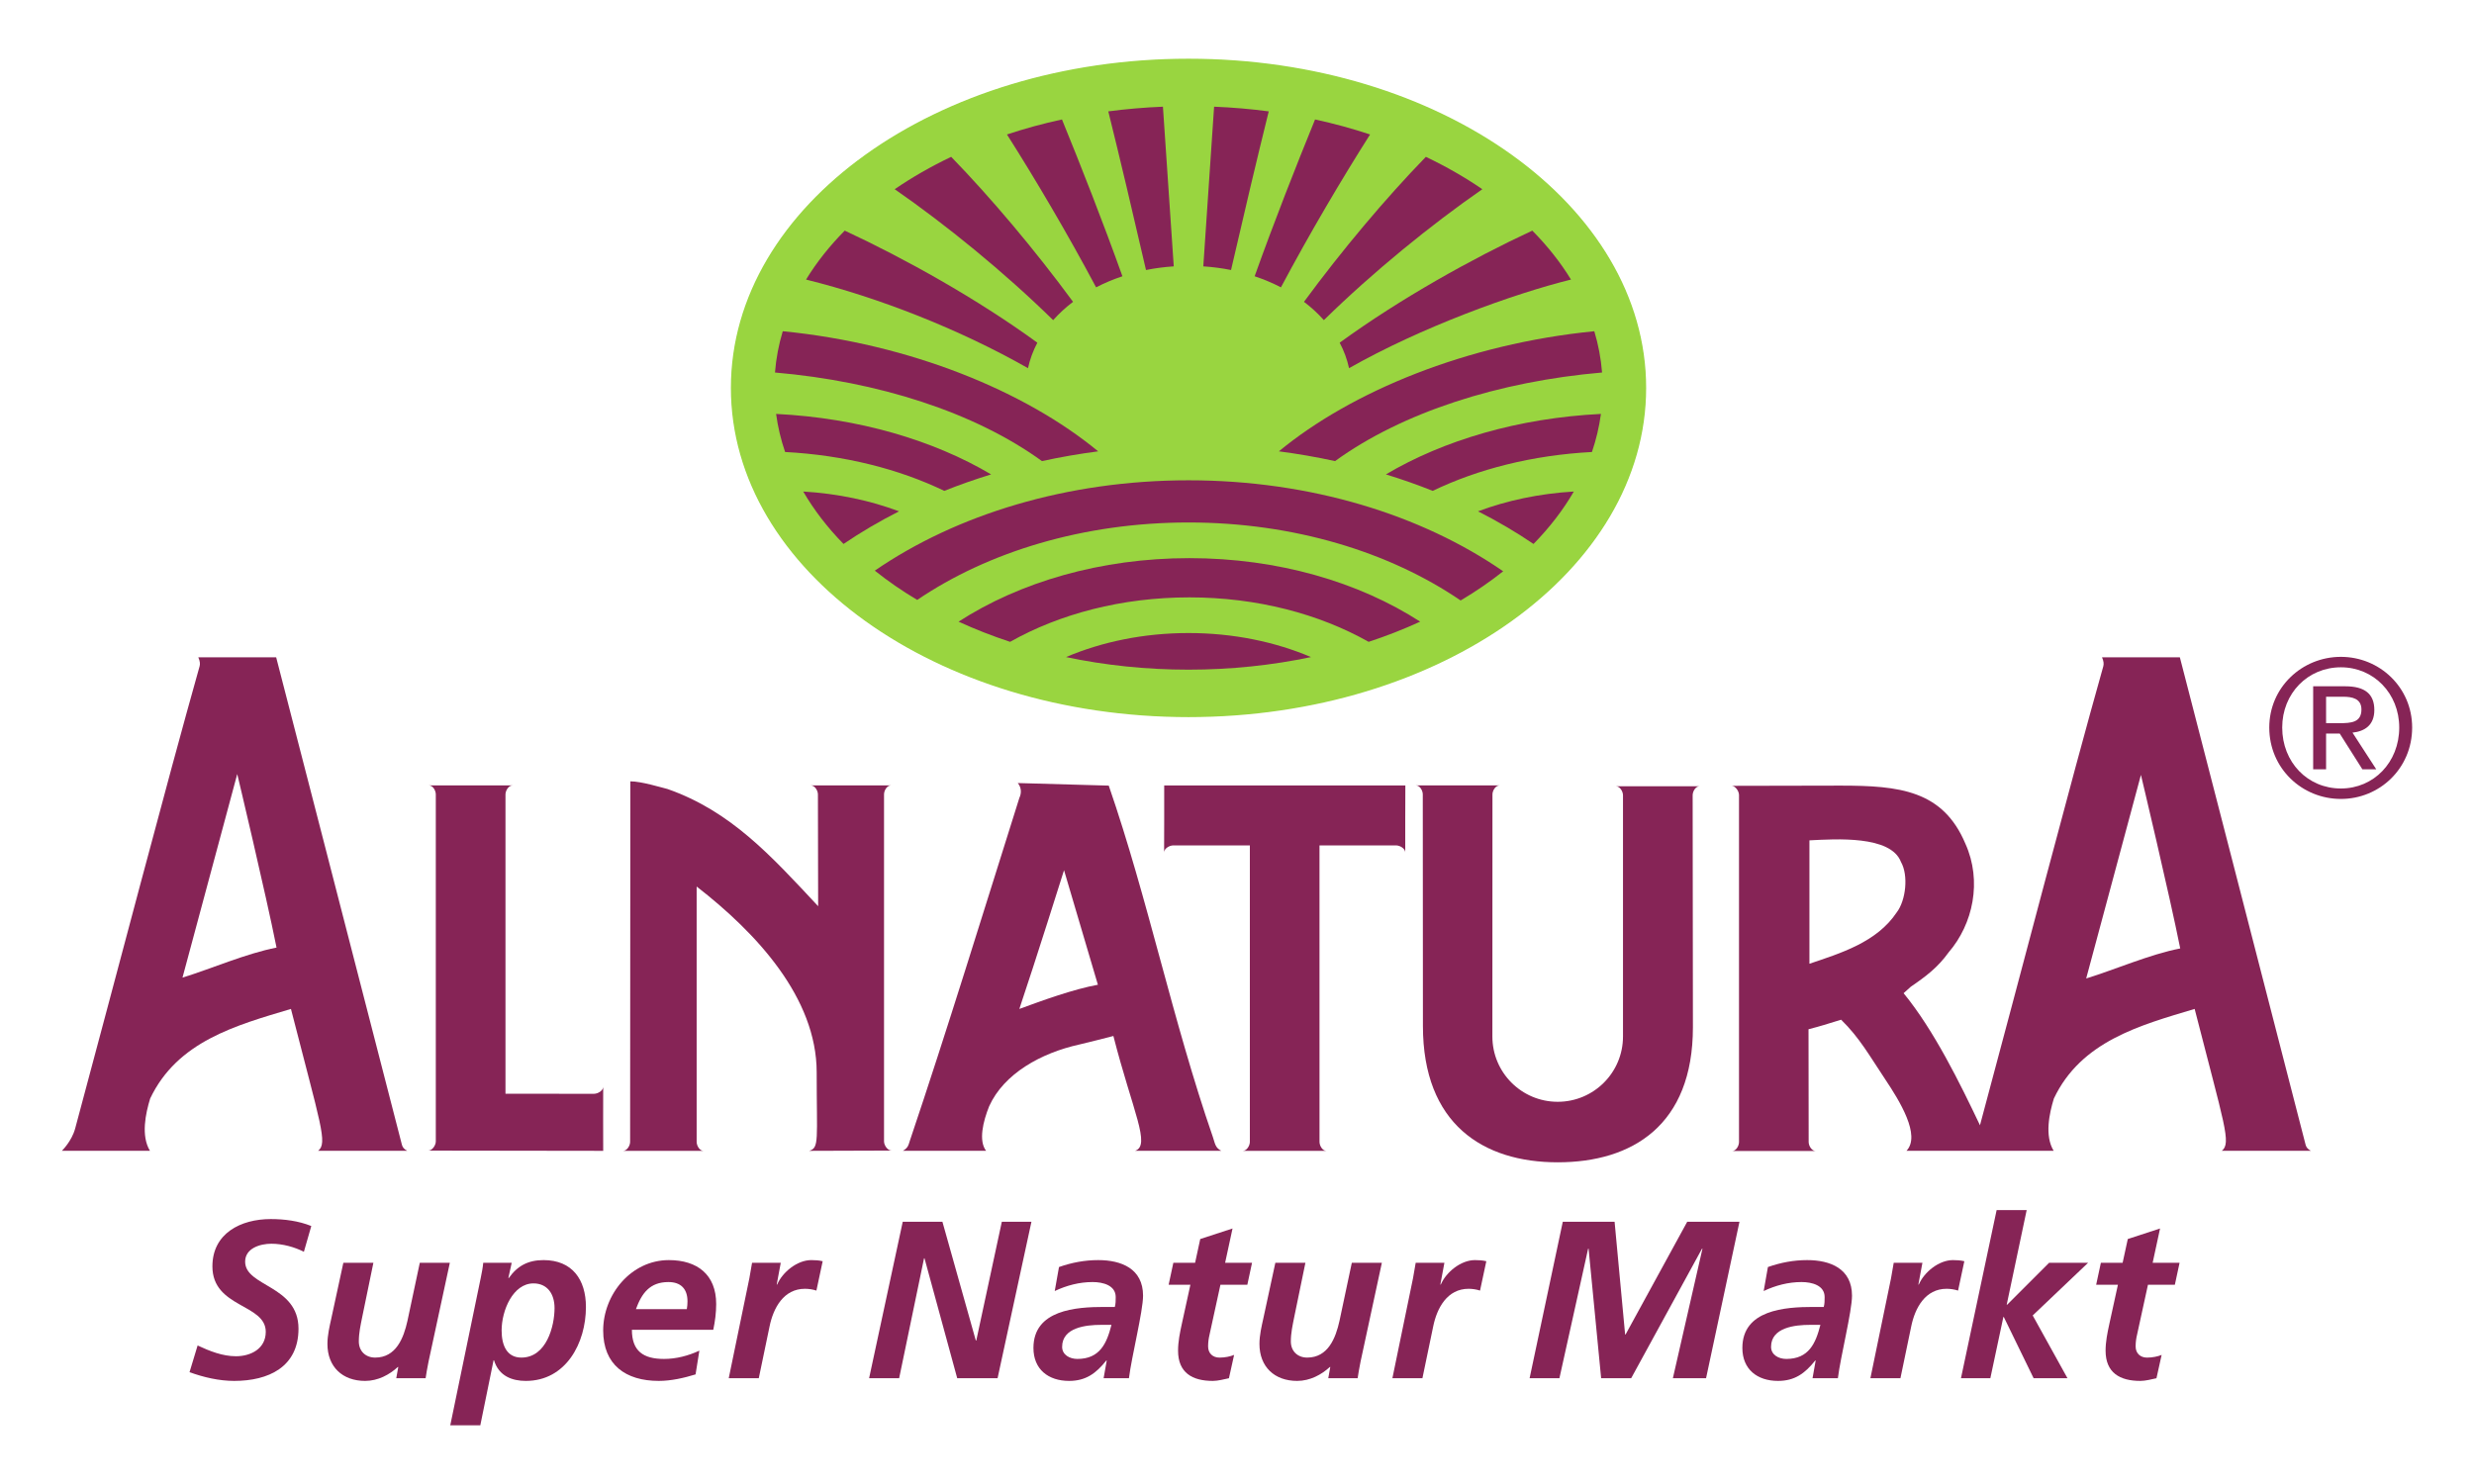
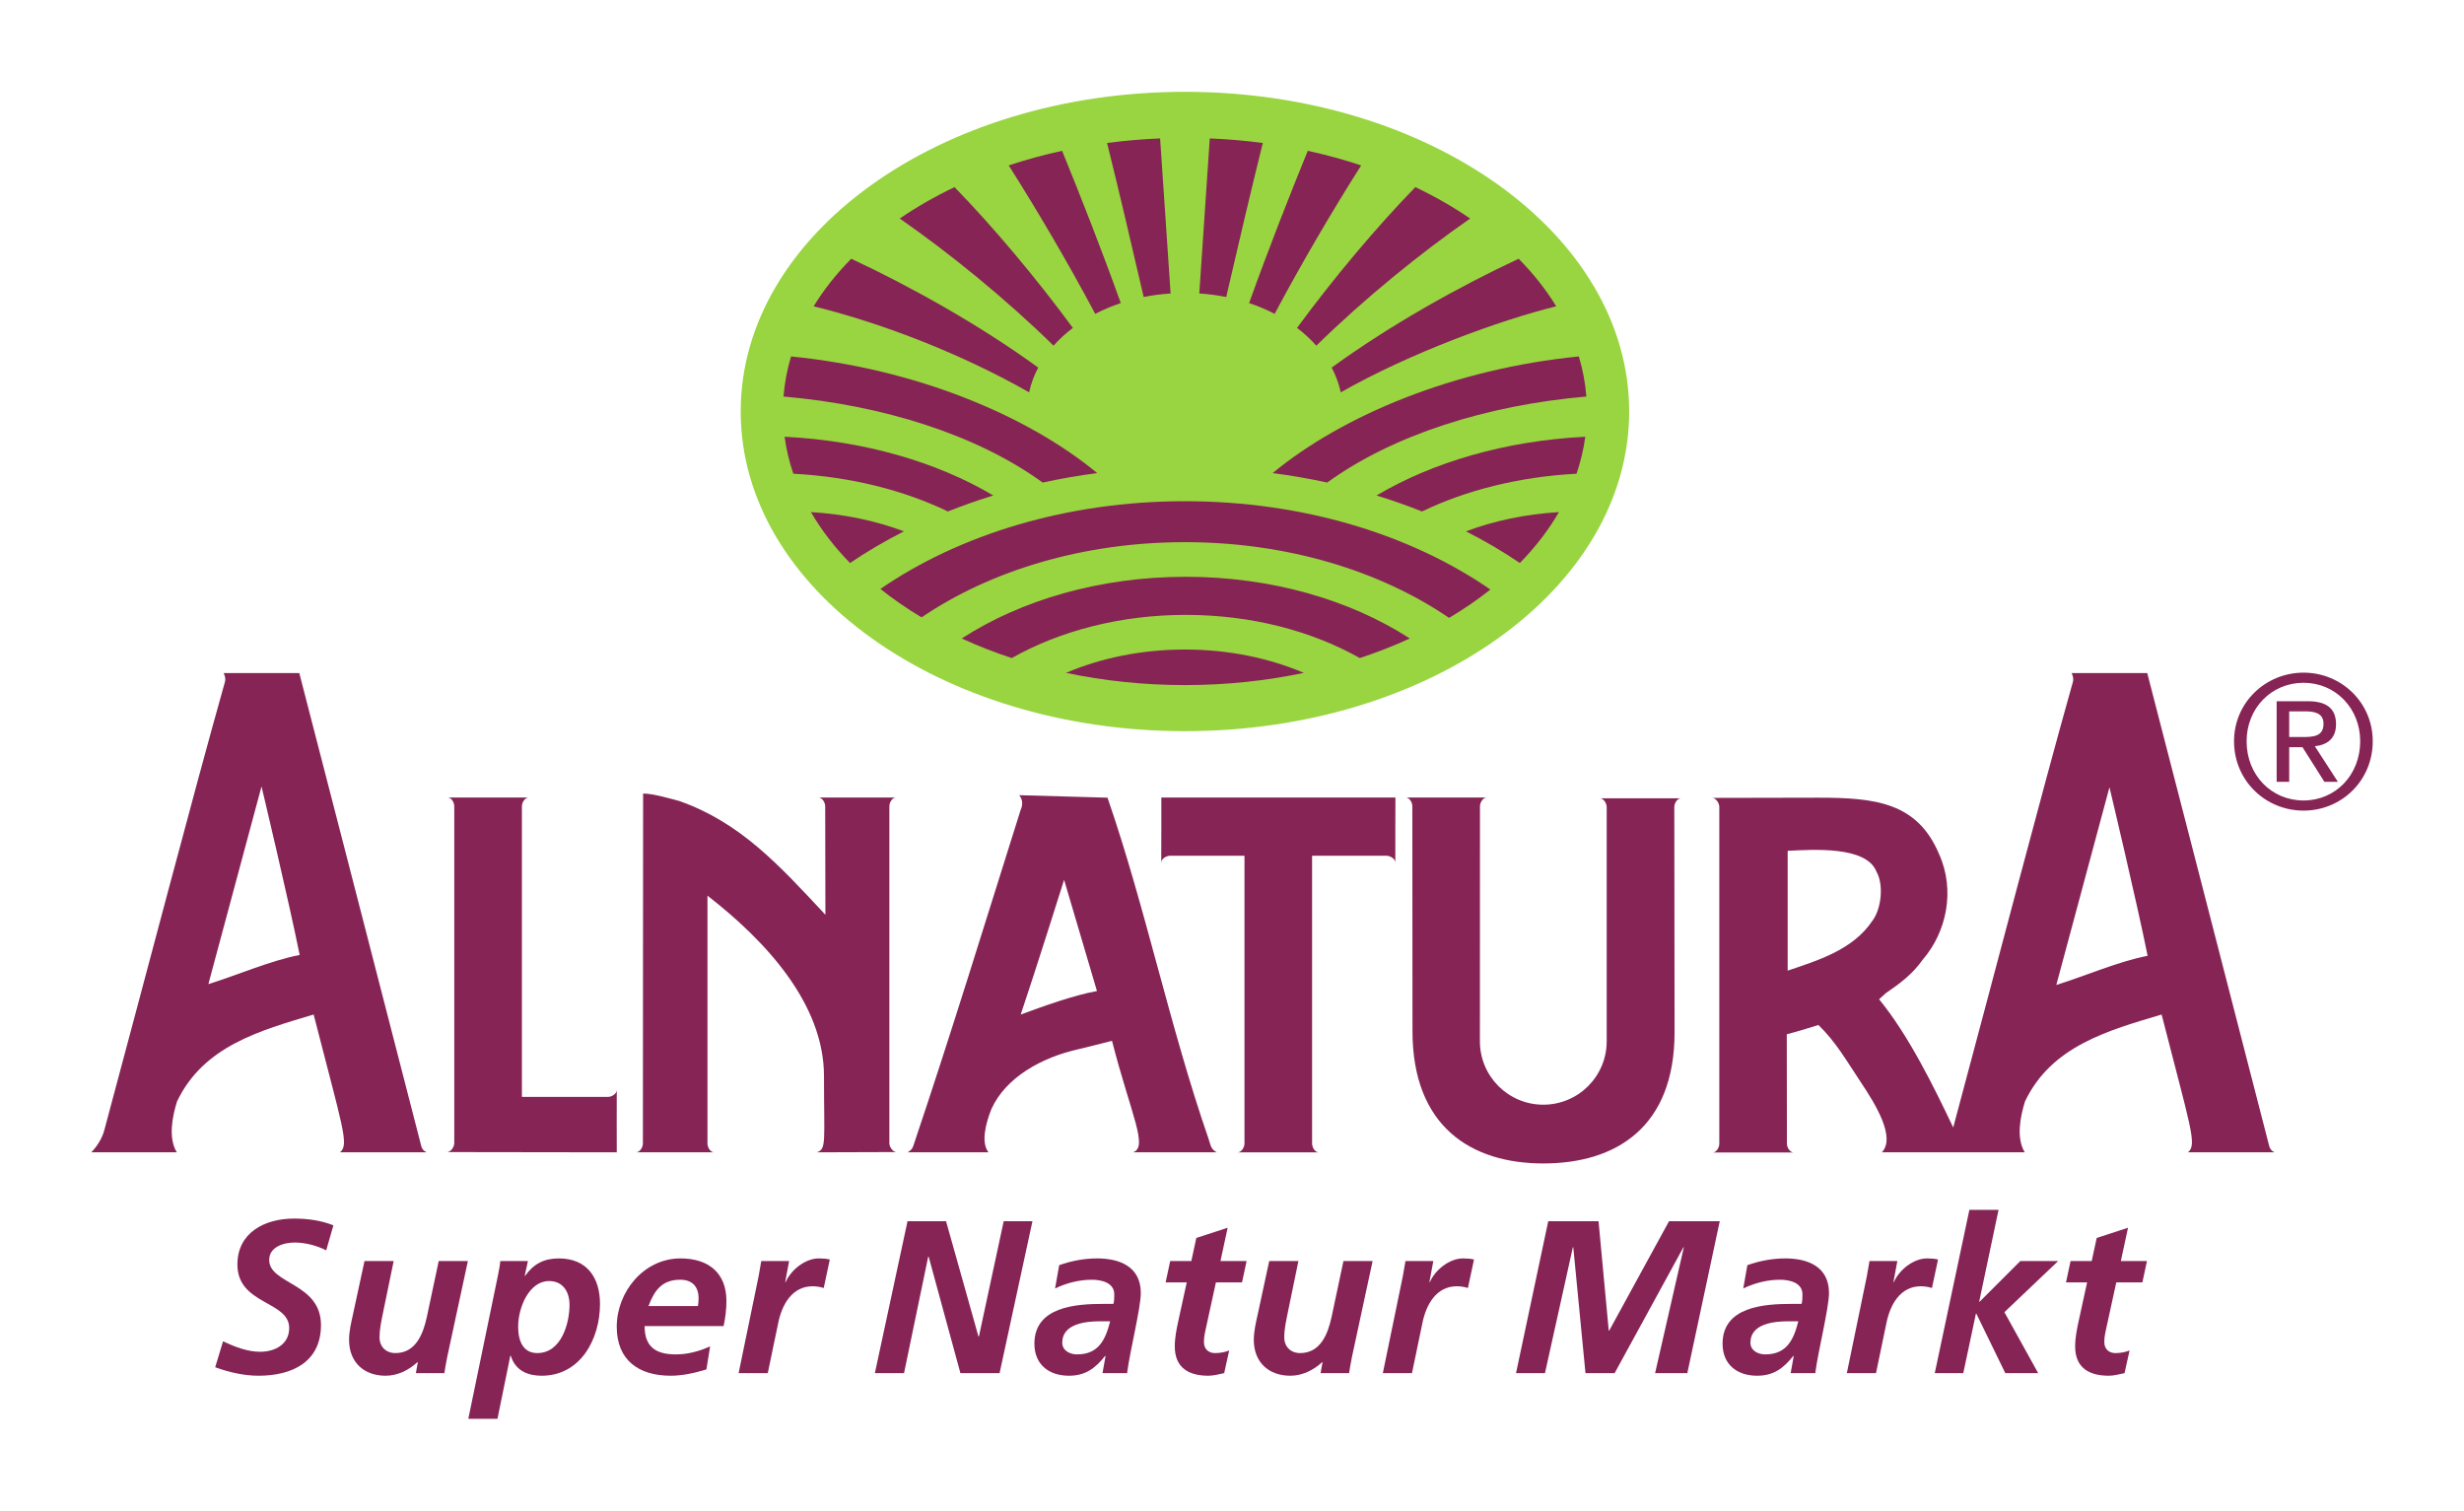
- <svg xmlns="http://www.w3.org/2000/svg" version="1.1" width="400" height="240" id="svg7740" xml:space="preserve">
+ <svg xmlns="http://www.w3.org/2000/svg" version="1.1" id="svg7740" xml:space="preserve" viewBox="-5.200 -5.800 410.400 251.600" width="410.400" height="251.600" preserveAspectRatio="xMidYMid meet">
  <defs id="defs7744">
    <linearGradient x1="-128" y1="0" x2="128" y2="0" id="linearGradient7780" gradientUnits="userSpaceOnUse" gradientTransform="matrix(0,1.6521,1.170502,0,446.462,210.469)">
      <stop id="stop7782" style="stop-color:#ffffff;stop-opacity:1" offset="0" />
      <stop id="stop7784" style="stop-color:#ffffff;stop-opacity:1" offset="1" />
    </linearGradient>
  </defs>
  <g transform="matrix(1.25,0,0,-1.25,0,240)" id="g7750">
    <g transform="matrix(2.639806,0,0,2.639806,-237.7923,-868.9353)" id="g10294">
      <g transform="translate(126.097,382.887)" id="g10072">
        <path d="M 0,0 C 0,8.798 9.947,15.929 22.217,15.929 34.488,15.929 44.435,8.798 44.435,0 44.435,-8.798 34.488,-15.929 22.217,-15.929 9.947,-15.929 0,-8.798 0,0" id="path10074" style="fill:#99d540;fill-opacity:1;fill-rule:nonzero;stroke:none" />
      </g>
      <g transform="translate(126.097,382.887)" id="g10076">
        <path d="M 0,0 C 0,8.798 9.947,15.929 22.217,15.929 34.488,15.929 44.435,8.798 44.435,0 44.435,-8.798 34.488,-15.929 22.217,-15.929 9.947,-15.929 0,-8.798 0,0 z" id="path10078" style="fill:none;stroke:#99d540;stroke-width:0.411;stroke-linecap:butt;stroke-linejoin:miter;stroke-miterlimit:3.864;stroke-opacity:1;stroke-dasharray:none" />
      </g>
      <g transform="translate(126.097,382.887)" id="g10080">
        <path d="M 0,0 C 0,8.798 9.947,15.929 22.217,15.929 34.488,15.929 44.435,8.798 44.435,0 44.435,-8.798 34.488,-15.929 22.217,-15.929 9.947,-15.929 0,-8.798 0,0" id="path10082" style="fill:#99d540;fill-opacity:1;fill-rule:nonzero;stroke:none" />
      </g>
      <g transform="translate(126.097,382.887)" id="g10084">
        <path d="M 0,0 C 0,8.798 9.947,15.929 22.217,15.929 34.488,15.929 44.435,8.798 44.435,0 44.435,-8.798 34.488,-15.929 22.217,-15.929 9.947,-15.929 0,-8.798 0,0 z" id="path10086" style="fill:none;stroke:#99d540;stroke-width:0.342;stroke-linecap:butt;stroke-linejoin:miter;stroke-miterlimit:4;stroke-opacity:1;stroke-dasharray:none" />
      </g>
      <g transform="translate(152.245,396.44)" id="g10088">
        <path d="m 0,0 c -0.57,-2.295 -1.221,-5.058 -1.847,-7.775 -0.439,0.089 -0.894,0.149 -1.359,0.179 L -2.677,0.23 C -1.767,0.193 -0.873,0.116 0,0" id="path10090" style="fill:#862456;fill-opacity:1;fill-rule:nonzero;stroke:none" />
      </g>
      <g transform="translate(157.21,395.308)" id="g10092">
        <path d="m 0,0 c -1.394,-2.194 -2.969,-4.865 -4.367,-7.492 -0.404,0.21 -0.835,0.392 -1.289,0.543 0.959,2.682 2.031,5.407 2.961,7.685 C -1.766,0.534 -0.865,0.288 0,0" id="path10094" style="fill:#862456;fill-opacity:1;fill-rule:nonzero;stroke:none" />
      </g>
      <g transform="translate(162.711,392.626)" id="g10096">
        <path d="m 0,0 c -2.491,-1.727 -5.353,-4.052 -7.765,-6.417 -0.286,0.323 -0.612,0.623 -0.974,0.897 1.864,2.537 4.021,5.099 5.972,7.106 C -1.777,1.113 -0.85,0.582 0,0" id="path10098" style="fill:#862456;fill-opacity:1;fill-rule:nonzero;stroke:none" />
      </g>
      <g transform="translate(167.055,388.197)" id="g10100">
        <path d="m 0,0 c -2.834,-0.7 -7.376,-2.352 -10.875,-4.343 -0.094,0.434 -0.249,0.852 -0.459,1.249 2.956,2.153 6.502,4.128 9.439,5.493 C -1.154,1.648 -0.517,0.846 0,0" id="path10102" style="fill:#862456;fill-opacity:1;fill-rule:nonzero;stroke:none" />
      </g>
      <g transform="translate(162.5,376.838)" id="g10104">
        <path d="M 0,0 C 1.409,0.529 2.999,0.87 4.694,0.971 4.167,0.063 3.503,-0.798 2.719,-1.599 1.868,-1.021 0.96,-0.487 0,0" id="path10106" style="fill:#862456;fill-opacity:1;fill-rule:nonzero;stroke:none" />
      </g>
      <g transform="translate(152.742,379.778)" id="g10108">
        <path d="M 0,0 C 3.541,2.925 9.183,5.268 15.455,5.887 15.653,5.229 15.781,4.553 15.835,3.864 10.793,3.428 6.056,1.919 2.753,-0.478 1.857,-0.282 0.938,-0.122 0,0" id="path10110" style="fill:#862456;fill-opacity:1;fill-rule:nonzero;stroke:none" />
      </g>
      <g transform="translate(168.522,381.612)" id="g10112">
        <path d="m 0,0 c -0.086,-0.636 -0.234,-1.259 -0.441,-1.866 -2.913,-0.154 -5.591,-0.839 -7.801,-1.905 -0.741,0.296 -1.507,0.566 -2.294,0.807 C -7.705,-1.287 -4.042,-0.201 0,0" id="path10114" style="fill:#862456;fill-opacity:1;fill-rule:nonzero;stroke:none" />
      </g>
      <g transform="translate(142.313,369.695)" id="g10116">
        <path d="M 0,0 C 1.757,0.748 3.81,1.178 6.001,1.178 8.193,1.178 10.245,0.748 12.002,0 10.106,-0.4 8.091,-0.617 6.001,-0.617 3.912,-0.617 1.896,-0.4 0,0" id="path10118" style="fill:#862456;fill-opacity:1;fill-rule:nonzero;stroke:none" />
      </g>
      <g transform="translate(137.047,371.431)" id="g10120">
        <path d="M 0,0 C 2.995,1.935 6.96,3.113 11.309,3.113 15.658,3.113 19.623,1.935 22.618,0 21.815,-0.369 20.972,-0.7 20.093,-0.989 17.675,0.376 14.625,1.19 11.309,1.19 7.993,1.19 4.943,0.376 2.525,-0.989 1.646,-0.7 0.803,-0.369 0,0" id="path10122" style="fill:#862456;fill-opacity:1;fill-rule:nonzero;stroke:none" />
      </g>
      <g transform="translate(132.943,373.931)" id="g10124">
        <path d="m 0,0 c 3.991,2.743 9.407,4.428 15.372,4.428 5.987,0 11.421,-1.698 15.417,-4.459 -0.643,-0.511 -1.34,-0.989 -2.084,-1.431 -3.47,2.369 -8.164,3.823 -13.333,3.823 -5.15,0 -9.829,-1.443 -13.294,-3.796 C 1.335,-0.992 0.641,-0.512 0,0" id="path10126" style="fill:#862456;fill-opacity:1;fill-rule:nonzero;stroke:none" />
      </g>
      <g transform="translate(144.384,396.44)" id="g10128">
        <path d="m 0,0 c 0.57,-2.295 1.221,-5.058 1.847,-7.775 0.44,0.089 0.894,0.149 1.36,0.179 L 2.677,0.23 C 1.767,0.193 0.874,0.116 0,0" id="path10130" style="fill:#862456;fill-opacity:1;fill-rule:nonzero;stroke:none" />
      </g>
      <g transform="translate(139.419,395.308)" id="g10132">
        <path d="m 0,0 c 1.393,-2.194 2.969,-4.865 4.367,-7.492 0.404,0.21 0.836,0.392 1.29,0.543 C 4.697,-4.267 3.625,-1.542 2.695,0.736 1.765,0.534 0.865,0.288 0,0" id="path10134" style="fill:#862456;fill-opacity:1;fill-rule:nonzero;stroke:none" />
      </g>
      <g transform="translate(133.918,392.626)" id="g10136">
        <path d="M 0,0 C 2.491,-1.727 5.353,-4.052 7.764,-6.417 8.051,-6.094 8.377,-5.794 8.739,-5.52 6.874,-2.983 4.718,-0.421 2.767,1.586 1.776,1.113 0.85,0.582 0,0" id="path10138" style="fill:#862456;fill-opacity:1;fill-rule:nonzero;stroke:none" />
      </g>
      <g transform="translate(129.574,388.197)" id="g10140">
        <path d="m 0,0 c 3.572,-0.882 7.545,-2.448 10.875,-4.343 0.094,0.434 0.249,0.852 0.459,1.249 C 8.378,-0.941 4.832,1.034 1.896,2.399 1.154,1.648 0.517,0.846 0,0" id="path10142" style="fill:#862456;fill-opacity:1;fill-rule:nonzero;stroke:none" />
      </g>
      <g transform="translate(134.13,376.838)" id="g10144">
        <path d="M 0,0 C -1.409,0.529 -2.999,0.87 -4.694,0.971 -4.167,0.063 -3.503,-0.798 -2.72,-1.599 -1.869,-1.021 -0.96,-0.487 0,0" id="path10146" style="fill:#862456;fill-opacity:1;fill-rule:nonzero;stroke:none" />
      </g>
      <g transform="translate(143.887,379.778)" id="g10148">
        <path d="M 0,0 C -3.541,2.925 -9.183,5.268 -15.454,5.887 -15.652,5.229 -15.781,4.553 -15.835,3.864 -10.793,3.428 -6.056,1.919 -2.753,-0.478 -1.856,-0.282 -0.937,-0.122 0,0" id="path10150" style="fill:#862456;fill-opacity:1;fill-rule:nonzero;stroke:none" />
      </g>
      <g transform="translate(128.107,381.612)" id="g10152">
        <path d="m 0,0 c 0.085,-0.636 0.234,-1.259 0.441,-1.866 2.913,-0.154 5.591,-0.839 7.8,-1.905 0.742,0.296 1.508,0.566 2.294,0.807 C 7.705,-1.287 4.042,-0.201 0,0" id="path10154" style="fill:#862456;fill-opacity:1;fill-rule:nonzero;stroke:none" />
      </g>
      <g transform="translate(183.223,359.654)" id="g10156">
        <path d="m 0,0 c 0.375,-0.658 0.24,-1.888 -0.209,-2.473 -0.975,-1.464 -2.753,-2.001 -4.276,-2.516 l 0,6.048 C -3.193,1.122 -0.503,1.311 0,0 z M -2.957,3.741 C -0.07,3.741 2.056,3.51 3.158,0.891 3.983,-0.938 3.535,-3.041 2.335,-4.432 1.81,-5.164 1.231,-5.604 0.481,-6.116 L 0.129,-6.433 c 1.499,-1.83 2.767,-4.424 3.742,-6.473 2.01,7.474 4.428,16.774 6.043,22.496 0.031,0.113 0.02,0.251 -0.063,0.44 l 3.814,0 c 0,0 4.366,-16.903 6.162,-23.894 0.031,-0.119 0.111,-0.221 0.261,-0.294 l -4.368,0 c 0.481,0.378 0.125,1.258 -1.33,6.954 -2.699,-0.806 -5.567,-1.588 -6.898,-4.391 -0.225,-0.733 -0.46,-1.831 -0.01,-2.563 l -7.212,0 c 0.713,0.755 -0.334,2.445 -1.053,3.521 -0.754,1.132 -1.249,2.026 -2.149,2.905 -0.722,-0.222 -0.974,-0.306 -1.598,-0.468 0,0 0.007,-5.447 0.007,-5.527 0,-0.19 0.154,-0.44 0.345,-0.44 l -4.093,0 c 0.19,0 0.335,0.25 0.335,0.44 l 0,17.007 c 0,0.191 -0.176,0.45 -0.367,0.45 l 5.346,0.011 z m 16.64,-7.98 C 12.183,-4.532 10.5,-5.272 9.075,-5.711 l 2.683,9.977 c 0,0 1.404,-5.89 1.925,-8.505" id="path10158" style="fill:#862456;fill-opacity:1;fill-rule:evenodd;stroke:none" />
      </g>
      <g transform="translate(119.635,345.495)" id="g10160">
        <path d="M 0,0 C -0.007,0 0,3.141 0,3.141 0,2.95 -0.26,2.796 -0.451,2.796 l -4.337,0.002 c 0,0 0,14.48 0,14.67 0,0.191 0.154,0.441 0.345,0.441 l -4.093,0 c 0.19,0 0.334,-0.25 0.334,-0.441 l 0,-17.007 c 0,-0.19 -0.175,-0.449 -0.366,-0.449 C -8.568,0.012 -0.007,0 0,0" id="path10162" style="fill:#862456;fill-opacity:1;fill-rule:nonzero;stroke:none" />
      </g>
      <g transform="translate(103.611,369.684)" id="g10164">
        <path d="m 0,0 c 0,0 4.366,-16.903 6.162,-23.894 0.031,-0.119 0.111,-0.221 0.261,-0.294 l -4.369,0 c 0.482,0.378 0.126,1.258 -1.33,6.954 -2.699,-0.806 -5.566,-1.588 -6.898,-4.392 -0.225,-0.732 -0.459,-1.83 -0.009,-2.562 l -4.318,0 c 0,0 0.482,0.461 0.654,1.099 2.01,7.474 4.481,16.926 6.095,22.649 0.032,0.113 0.021,0.251 -0.063,0.44 L 0,0 z m 0.018,-14.227 c -1.5,-0.293 -3.184,-1.033 -4.608,-1.472 0.23,0.859 2.683,9.977 2.683,9.977 0,0 1.404,-5.89 1.925,-8.505" id="path10166" style="fill:#862456;fill-opacity:1;fill-rule:evenodd;stroke:none" />
      </g>
      <g transform="translate(120.965,363.605)" id="g10168">
        <path d="m 0,0 c 0.541,0 1.524,-0.304 1.824,-0.377 3.102,-1.09 5.054,-3.254 7.378,-5.743 0,0 -0.011,5.288 -0.011,5.479 0,0.19 -0.154,0.44 -0.345,0.44 l 3.919,0 c -0.191,0 -0.335,-0.25 -0.335,-0.44 l 0,-17.007 c 0,-0.191 0.175,-0.449 0.366,-0.449 0,0 -4.028,-0.013 -4.034,-0.013 0.503,0.148 0.368,0.525 0.368,3.846 0,3.659 -2.956,6.839 -5.881,9.108 l 0,-12.512 c 0,-0.191 0.145,-0.442 0.335,-0.442 l -3.94,0 c 0.191,0 0.345,0.251 0.345,0.442 C -0.011,-17.478 0,0 0,0" id="path10170" style="fill:#862456;fill-opacity:1;fill-rule:nonzero;stroke:none" />
      </g>
      <g transform="translate(144.406,363.395)" id="g10172">
        <path d="m 0,0 c 1.913,-5.532 3.137,-11.552 5.101,-17.22 0.11,-0.324 0.113,-0.53 0.416,-0.679 -1.401,0 -2.683,0 -4.23,0 0.79,0.262 -0.113,1.928 -1.06,5.628 -0.568,-0.151 -1.061,-0.269 -1.66,-0.416 -1.894,-0.417 -3.705,-1.434 -4.425,-3.024 -0.303,-0.752 -0.53,-1.698 -0.151,-2.188 l -4.079,0 c 0.265,0.149 0.276,0.297 0.341,0.49 1.82,5.4 3.628,11.29 5.366,16.803 0.119,0.25 0.098,0.523 -0.076,0.732 L 0,0 z m -0.532,-9.759 c -1.199,-0.219 -2.719,-0.77 -3.849,-1.187 0.752,2.229 2.19,6.8 2.19,6.8 l 1.659,-5.613" id="path10174" style="fill:#862456;fill-opacity:1;fill-rule:evenodd;stroke:none" />
      </g>
      <g transform="translate(158.939,363.404)" id="g10176">
        <path d="m 0,0 c -0.007,0 -0.005,-3.284 -0.005,-3.284 0,0.191 -0.26,0.345 -0.451,0.345 l -3.751,-0.002 10e-4,-14.527 c 0,-0.19 0.144,-0.441 0.335,-0.441 l -4.093,0 c 0.191,0 0.345,0.251 0.345,0.441 0,0.191 0,14.527 0,14.527 l -3.751,0.002 c -0.191,0 -0.451,-0.154 -0.451,-0.345 0,0 0.012,3.284 0.005,3.284 L 0,0" id="path10178" style="fill:#862456;fill-opacity:1;fill-rule:nonzero;stroke:none" />
      </g>
      <g transform="translate(159.8,351.616)" id="g10180">
        <path d="m 0,0 -0.007,11.348 c 0,0.19 -0.144,0.44 -0.335,0.44 l 4.094,0 c -0.191,0 -0.345,-0.25 -0.345,-0.44 0,-0.142 -0.004,-7.777 -0.004,-11.865 0,-1.768 1.433,-3.2 3.2,-3.2 1.768,0 3.2,1.432 3.2,3.2 0,4.088 0,11.682 0,11.823 0,0.191 -0.155,0.441 -0.346,0.441 l 4.094,0 c -0.19,0 -0.335,-0.25 -0.335,-0.441 l 0.013,-11.368 c 0,-4.806 -2.969,-6.621 -6.626,-6.621 C 2.947,-6.683 0,-4.807 0,0" id="path10182" style="fill:#862456;fill-opacity:1;fill-rule:nonzero;stroke:none" />
      </g>
      <g transform="translate(204.053,367.751)" id="g10184">
        <path d="m 0,0 0.838,0 c 0.428,0 0.894,-0.084 0.894,-0.624 0,-0.642 -0.512,-0.671 -1.071,-0.671 L 0,-1.295 0,0 z m -0.633,-3.556 0.633,0 0,1.75 0.67,0 1.108,-1.75 0.68,0 -1.164,1.797 c 0.605,0.064 1.07,0.371 1.07,1.107 0,0.782 -0.456,1.164 -1.424,1.164 l -1.573,0 0,-4.068 z m -1.517,2.048 c 0,1.666 1.247,2.951 2.876,2.951 1.61,0 2.858,-1.285 2.858,-2.951 0,-1.704 -1.248,-2.989 -2.858,-2.989 -1.629,0 -2.876,1.285 -2.876,2.989 z m -0.634,0 c 0,-2.002 1.602,-3.501 3.51,-3.501 1.899,0 3.491,1.499 3.491,3.501 0,1.964 -1.592,3.463 -3.491,3.463 -1.908,0 -3.51,-1.499 -3.51,-3.463" id="path10186" style="fill:#862456;fill-opacity:1;fill-rule:evenodd;stroke:none" />
      </g>
      <g transform="translate(104.969,340.547)" id="g10188">
        <path d="m 0,0 c -0.45,0.23 -1.033,0.395 -1.593,0.395 -0.549,0 -1.285,-0.219 -1.285,-0.879 0,-1.23 2.614,-1.153 2.614,-3.284 0,-1.879 -1.472,-2.56 -3.152,-2.56 -0.736,0 -1.495,0.176 -2.187,0.428 l 0.396,1.308 c 0.593,-0.275 1.219,-0.527 1.878,-0.527 0.736,0 1.461,0.373 1.461,1.197 0,1.384 -2.614,1.165 -2.614,3.208 0,1.614 1.384,2.318 2.856,2.318 0.67,0 1.362,-0.088 1.989,-0.341 L 0,0" id="path10190" style="fill:#862456;fill-opacity:1;fill-rule:nonzero;stroke:none" />
      </g>
      <g transform="translate(111.077,335.164)" id="g10192">
        <path d="m 0,0 c -0.066,-0.34 -0.121,-0.637 -0.143,-0.813 l -1.439,0 0.099,0.55 -0.022,0 c -0.407,-0.374 -0.967,-0.682 -1.604,-0.682 -1.109,0 -1.845,0.692 -1.845,1.813 0,0.428 0.109,0.879 0.186,1.23 l 0.594,2.747 1.472,0 -0.55,-2.67 C -3.329,1.791 -3.416,1.406 -3.416,0.989 c 0,-0.473 0.329,-0.791 0.802,-0.791 1.021,0 1.395,0.956 1.581,1.801 l 0.605,2.846 1.472,0 L 0,0" id="path10194" style="fill:#862456;fill-opacity:1;fill-rule:nonzero;stroke:none" />
      </g>
      <g transform="translate(116.218,338.998)" id="g10196">
        <path d="m 0,0 c -1,0 -1.56,-1.318 -1.56,-2.307 0,-0.725 0.253,-1.329 0.967,-1.329 1.23,0 1.626,1.538 1.626,2.428 C 1.033,-0.516 0.681,0 0,0 z m -2.582,0.275 c 0.055,0.275 0.099,0.494 0.121,0.736 l 1.395,0 -0.164,-0.747 0.022,0 c 0.428,0.604 0.955,0.878 1.702,0.878 1.406,0 2.077,-0.955 2.077,-2.296 0,-1.768 -0.978,-3.625 -2.944,-3.625 -0.649,0 -1.319,0.22 -1.56,1.011 l -0.022,0 -0.649,-3.186 -1.472,0 1.494,7.229" id="path10198" style="fill:#862456;fill-opacity:1;fill-rule:nonzero;stroke:none" />
      </g>
      <g transform="translate(123.732,337.735)" id="g10200">
        <path d="m 0,0 c 0.022,0.132 0.033,0.253 0.033,0.384 0,0.604 -0.319,0.945 -0.934,0.945 C -1.813,1.329 -2.208,0.78 -2.494,0 L 0,0 z m -2.691,-1.011 c 0,-1.044 0.56,-1.428 1.571,-1.428 0.604,0 1.186,0.154 1.735,0.406 L 0.429,-3.197 c -0.572,-0.176 -1.198,-0.319 -1.802,-0.319 -1.626,0 -2.725,0.791 -2.725,2.472 0,1.758 1.363,3.449 3.219,3.449 1.395,0 2.318,-0.714 2.318,-2.152 0,-0.429 -0.055,-0.847 -0.143,-1.264 l -3.987,0" id="path10202" style="fill:#862456;fill-opacity:1;fill-rule:nonzero;stroke:none" />
      </g>
      <g transform="translate(126.797,339.25)" id="g10204">
        <path d="m 0,0 c 0.044,0.242 0.088,0.494 0.132,0.758 l 1.406,0 -0.198,-1.065 0.022,0 c 0.264,0.615 0.989,1.197 1.67,1.197 0.187,0 0.385,-0.011 0.56,-0.055 L 3.285,-0.604 C 3.12,-0.549 2.911,-0.516 2.724,-0.516 1.681,-0.516 1.176,-1.45 0.989,-2.362 L 0.461,-4.9 -1.011,-4.9 0,0" id="path10206" style="fill:#862456;fill-opacity:1;fill-rule:nonzero;stroke:none" />
      </g>
      <g transform="translate(134.312,342.019)" id="g10208">
        <path d="m 0,0 1.944,0 1.637,-5.822 0.022,0 L 4.855,0 6.306,0 4.647,-7.668 l -1.978,0 -1.603,5.878 -0.022,0 -1.22,-5.878 -1.472,0 L 0,0" id="path10210" style="fill:#862456;fill-opacity:1;fill-rule:nonzero;stroke:none" />
      </g>
      <g transform="translate(142.869,335.296)" id="g10212">
        <path d="m 0,0 c 1.098,0 1.439,0.758 1.67,1.67 l -0.517,0 c -0.714,0 -1.9,-0.122 -1.9,-1.077 C -0.747,0.198 -0.374,0 0,0 z m 1.439,-0.077 -0.022,0 c -0.505,-0.637 -1.011,-1 -1.824,-1 -1.021,0 -1.746,0.572 -1.746,1.615 0,1.868 2.087,2.01 3.471,2.01 l 0.517,0 c 0.043,0.154 0.043,0.319 0.043,0.484 0,0.571 -0.615,0.736 -1.131,0.736 -0.648,0 -1.274,-0.165 -1.857,-0.44 l 0.209,1.176 c 0.626,0.22 1.263,0.34 1.922,0.34 1.132,0 2.197,-0.417 2.197,-1.746 0,-0.758 -0.56,-2.978 -0.692,-4.043 l -1.241,0 0.154,0.868" id="path10214" style="fill:#862456;fill-opacity:1;fill-rule:nonzero;stroke:none" />
      </g>
      <g transform="translate(147.571,340.008)" id="g10216">
        <path d="M 0,0 1.066,0 1.318,1.165 2.9,1.681 2.537,0 3.856,0 3.625,-1.077 l -1.318,0 -0.539,-2.471 c -0.032,-0.132 -0.065,-0.33 -0.065,-0.55 0,-0.34 0.23,-0.549 0.56,-0.549 0.263,0 0.527,0.055 0.714,0.132 L 2.724,-5.658 C 2.472,-5.712 2.186,-5.789 1.933,-5.789 c -0.999,0 -1.702,0.396 -1.702,1.483 0,0.439 0.088,0.868 0.186,1.318 l 0.418,1.911 -1.066,0 L 0,0" id="path10218" style="fill:#862456;fill-opacity:1;fill-rule:nonzero;stroke:none" />
      </g>
      <g transform="translate(156.744,335.164)" id="g10220">
        <path d="m 0,0 c -0.066,-0.34 -0.12,-0.637 -0.143,-0.813 l -1.439,0 0.099,0.55 -0.022,0 c -0.407,-0.374 -0.967,-0.682 -1.604,-0.682 -1.109,0 -1.845,0.692 -1.845,1.813 0,0.428 0.109,0.879 0.186,1.23 l 0.593,2.747 1.473,0 -0.55,-2.67 C -3.328,1.791 -3.416,1.406 -3.416,0.989 c 0,-0.473 0.329,-0.791 0.801,-0.791 1.022,0 1.396,0.956 1.583,1.801 l 0.604,2.846 1.472,0 L 0,0" id="path10222" style="fill:#862456;fill-opacity:1;fill-rule:nonzero;stroke:none" />
      </g>
      <g transform="translate(159.314,339.25)" id="g10224">
        <path d="m 0,0 c 0.044,0.242 0.088,0.494 0.132,0.758 l 1.406,0 -0.198,-1.065 0.022,0 c 0.264,0.615 0.989,1.197 1.67,1.197 0.187,0 0.385,-0.011 0.56,-0.055 L 3.284,-0.604 c -0.164,0.055 -0.373,0.088 -0.559,0.088 -1.044,0 -1.55,-0.934 -1.736,-1.846 L 0.461,-4.9 -1.01,-4.9 0,0" id="path10226" style="fill:#862456;fill-opacity:1;fill-rule:nonzero;stroke:none" />
      </g>
      <g transform="translate(166.653,342.019)" id="g10228">
        <path d="m 0,0 2.538,0 0.516,-5.525 0.022,0 L 6.097,0 8.657,0 7.02,-7.668 l -1.626,0 1.45,6.35 -0.022,0 -3.471,-6.35 -1.472,0 -0.615,6.35 -0.022,0 -1.407,-6.35 -1.461,0 L 0,0" id="path10230" style="fill:#862456;fill-opacity:1;fill-rule:nonzero;stroke:none" />
      </g>
      <g transform="translate(177.605,335.296)" id="g10232">
        <path d="m 0,0 c 1.098,0 1.439,0.758 1.67,1.67 l -0.517,0 c -0.714,0 -1.9,-0.122 -1.9,-1.077 C -0.747,0.198 -0.374,0 0,0 z m 1.439,-0.077 -0.022,0 c -0.505,-0.637 -1.011,-1 -1.824,-1 -1.021,0 -1.746,0.572 -1.746,1.615 0,1.868 2.087,2.01 3.471,2.01 l 0.517,0 c 0.043,0.154 0.043,0.319 0.043,0.484 0,0.571 -0.615,0.736 -1.131,0.736 -0.648,0 -1.274,-0.165 -1.856,-0.44 l 0.208,1.176 c 0.626,0.22 1.264,0.34 1.922,0.34 1.132,0 2.198,-0.417 2.198,-1.746 0,-0.758 -0.56,-2.978 -0.692,-4.043 l -1.242,0 0.154,0.868" id="path10234" style="fill:#862456;fill-opacity:1;fill-rule:nonzero;stroke:none" />
      </g>
      <g transform="translate(182.736,339.25)" id="g10236">
        <path d="m 0,0 c 0.044,0.242 0.088,0.494 0.132,0.758 l 1.406,0 -0.198,-1.065 0.022,0 c 0.264,0.615 0.989,1.197 1.67,1.197 0.186,0 0.385,-0.011 0.56,-0.055 L 3.285,-0.604 C 3.12,-0.549 2.911,-0.516 2.724,-0.516 1.681,-0.516 1.175,-1.45 0.989,-2.362 L 0.461,-4.9 -1.011,-4.9 0,0" id="path10238" style="fill:#862456;fill-opacity:1;fill-rule:nonzero;stroke:none" />
      </g>
      <g transform="translate(187.91,342.59)" id="g10240">
        <path d="m 0,0 1.472,0 -0.978,-4.636 0.022,0 2.055,2.054 1.911,0 -2.714,-2.581 1.704,-3.077 -1.659,0 -1.461,3 -0.022,0 -0.638,-3 -1.439,0 L 0,0" id="path10242" style="fill:#862456;fill-opacity:1;fill-rule:nonzero;stroke:none" />
      </g>
      <g transform="translate(193.018,340.008)" id="g10244">
        <path d="M 0,0 1.066,0 1.319,1.165 2.9,1.681 2.537,0 3.856,0 3.625,-1.077 l -1.318,0 -0.539,-2.471 c -0.032,-0.132 -0.065,-0.33 -0.065,-0.55 0,-0.34 0.23,-0.549 0.56,-0.549 0.264,0 0.527,0.055 0.714,0.132 L 2.724,-5.658 C 2.472,-5.712 2.186,-5.789 1.933,-5.789 c -0.999,0 -1.702,0.396 -1.702,1.483 0,0.439 0.088,0.868 0.186,1.318 l 0.418,1.911 -1.066,0 L 0,0" id="path10246" style="fill:#862456;fill-opacity:1;fill-rule:nonzero;stroke:none" />
      </g>
    </g>
  </g>
</svg>
